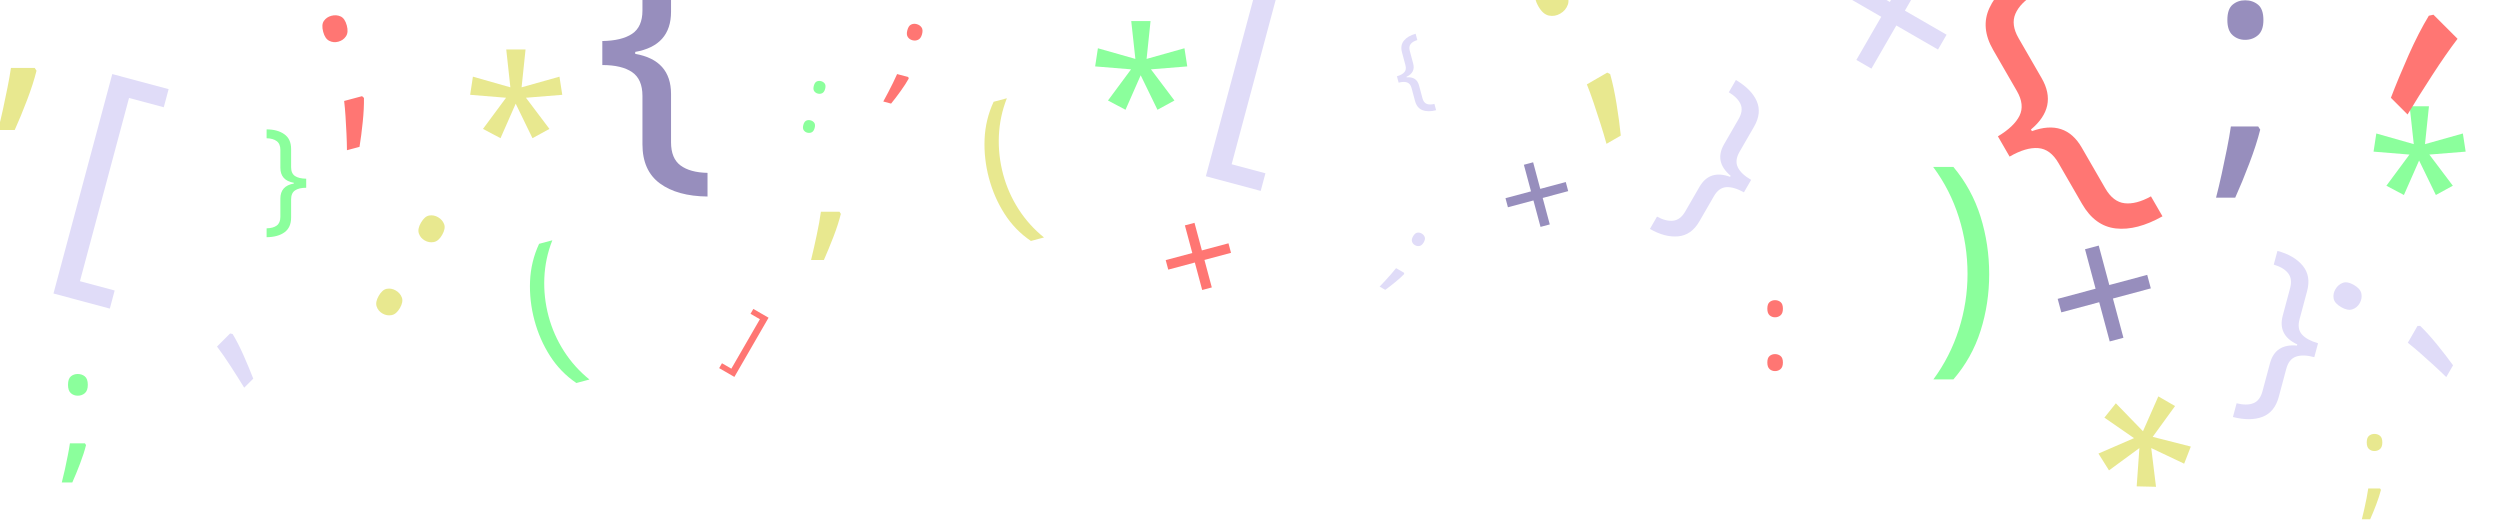
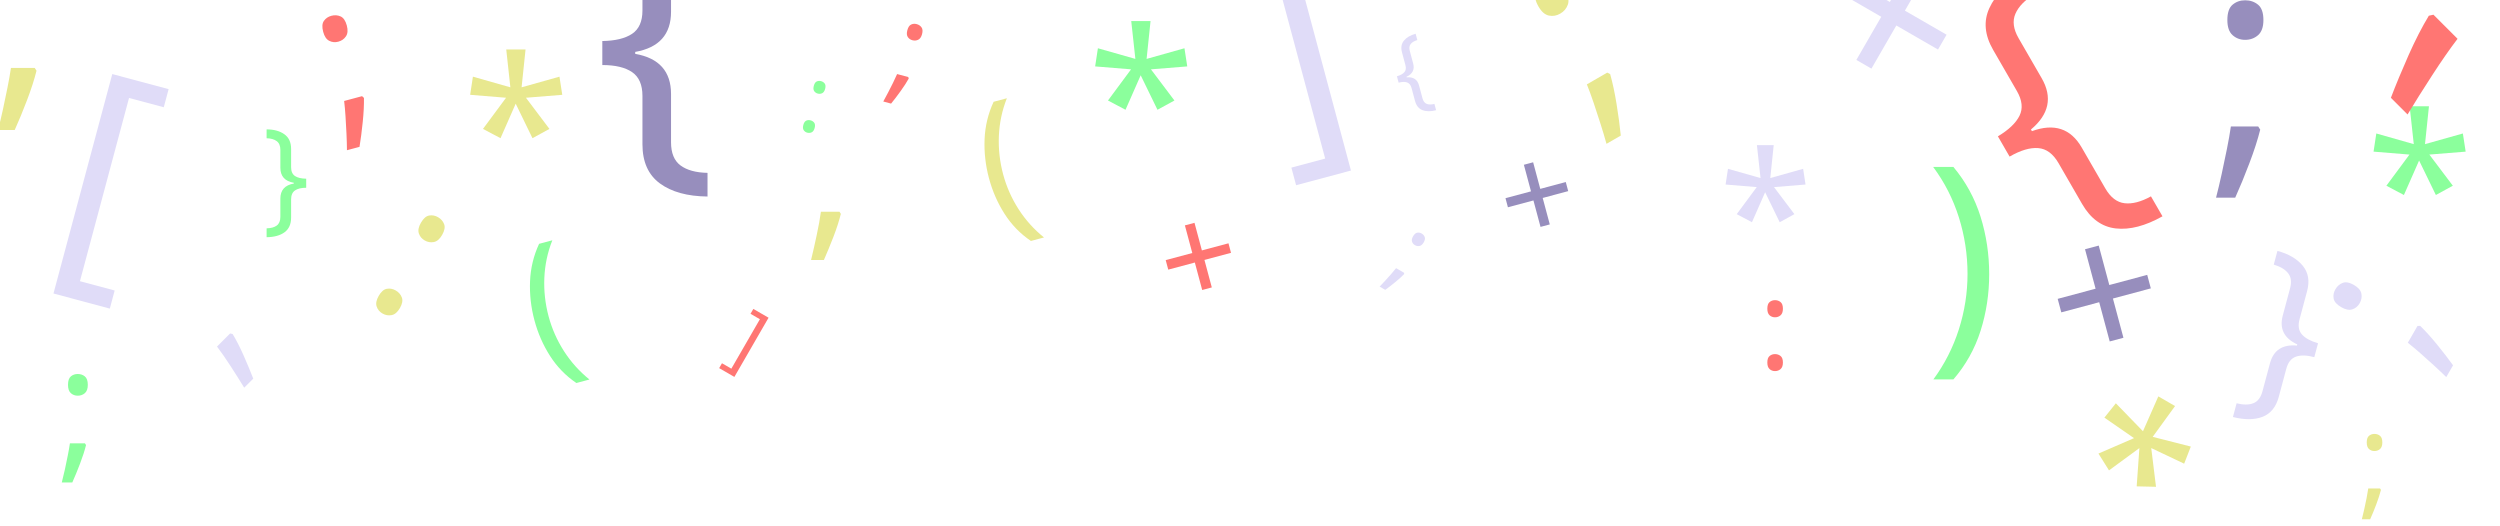
<svg xmlns="http://www.w3.org/2000/svg" width="248.356mm" height="52.211mm" viewBox="0 0 880 185" id="svg9785" version="1.1">
  <defs id="defs9787" />
  <g id="layer1" transform="translate(1260,-213.0681)">
    <g transform="translate(-4940,-529.2942)" id="g9298">
      <text transform="matrix(0.9659258,-0.258819,0.258819,0.9659258,0,0)" id="text9302" y="1743.251" x="3464.592" style="color:#000000;font-style:normal;font-variant:normal;font-weight:normal;font-stretch:normal;font-size:69.406px;line-height:110%;font-family:'Ubuntu Mono';-inkscape-font-specification:'Ubuntu Mono';text-align:start;writing-mode:lr-tb;text-anchor:start;clip-rule:nonzero;display:inline;overflow:visible;visibility:visible;opacity:1;color-interpolation:sRGB;color-interpolation-filters:linearRGB;fill:#ff7673;fill-opacity:1;fill-rule:nonzero;stroke:none;stroke-width:2;stroke-linecap:round;stroke-linejoin:miter;stroke-miterlimit:4;stroke-dasharray:none;stroke-dashoffset:0;stroke-opacity:1;marker:none;color-rendering:auto;image-rendering:auto;shape-rendering:auto;text-rendering:auto;enable-background:accumulate" xml:space="preserve">
        <tspan y="1743.251" x="3464.592" id="tspan9304">;</tspan>
      </text>
      <text xml:space="preserve" style="color:#000000;font-style:normal;font-variant:normal;font-weight:normal;font-stretch:normal;font-size:115.702px;line-height:110%;font-family:'Ubuntu Mono';-inkscape-font-specification:'Ubuntu Mono';text-align:start;writing-mode:lr-tb;text-anchor:start;clip-rule:nonzero;display:inline;overflow:visible;visibility:visible;opacity:1;color-interpolation:sRGB;color-interpolation-filters:linearRGB;fill:#978ebd;fill-opacity:1;fill-rule:nonzero;stroke:none;stroke-width:2;stroke-linecap:round;stroke-linejoin:miter;stroke-miterlimit:4;stroke-dasharray:none;stroke-dashoffset:0;stroke-opacity:1;marker:none;color-rendering:auto;image-rendering:auto;shape-rendering:auto;text-rendering:auto;enable-background:accumulate" x="3888.783" y="793.255" id="text9306">
        <tspan id="tspan9308" x="3888.783" y="793.255">{</tspan>
      </text>
      <text id="text9310" y="824.93" x="3962.649" style="color:#000000;font-style:normal;font-variant:normal;font-weight:normal;font-stretch:normal;font-size:69.406px;line-height:110%;font-family:'Ubuntu Mono';-inkscape-font-specification:'Ubuntu Mono';text-align:start;writing-mode:lr-tb;text-anchor:start;clip-rule:nonzero;display:inline;overflow:visible;visibility:visible;opacity:1;color-interpolation:sRGB;color-interpolation-filters:linearRGB;fill:#e8e88f;fill-opacity:1;fill-rule:nonzero;stroke:none;stroke-width:2;stroke-linecap:round;stroke-linejoin:miter;stroke-miterlimit:4;stroke-dasharray:none;stroke-dashoffset:0;stroke-opacity:1;marker:none;color-rendering:auto;image-rendering:auto;shape-rendering:auto;text-rendering:auto;enable-background:accumulate" xml:space="preserve">
        <tspan y="824.93" x="3962.649" id="tspan9312">,</tspan>
      </text>
      <text xml:space="preserve" style="color:#000000;font-style:normal;font-variant:normal;font-weight:normal;font-stretch:normal;font-size:91.716px;line-height:110%;font-family:'Ubuntu Mono';-inkscape-font-specification:'Ubuntu Mono';text-align:start;writing-mode:lr-tb;text-anchor:start;clip-rule:nonzero;display:inline;overflow:visible;visibility:visible;opacity:1;color-interpolation:sRGB;color-interpolation-filters:linearRGB;fill:#e0dcf8;fill-opacity:1;fill-rule:nonzero;stroke:none;stroke-width:2;stroke-linecap:round;stroke-linejoin:miter;stroke-miterlimit:4;stroke-dasharray:none;stroke-dashoffset:0;stroke-opacity:1;marker:none;color-rendering:auto;image-rendering:auto;shape-rendering:auto;text-rendering:auto;enable-background:accumulate" x="3784.319" y="-154.949" id="text9314" transform="matrix(0.9659258,0.258819,-0.258819,0.9659258,0,0)">
        <tspan id="tspan9316" x="3784.319" y="-154.949">[</tspan>
      </text>
      <text transform="matrix(0.8660254,0.5,-0.5,0.8660254,0,0)" id="text9318" y="-1169.807" x="3720.673" style="color:#000000;font-style:normal;font-variant:normal;font-weight:normal;font-stretch:normal;font-size:69.406px;line-height:110%;font-family:'Ubuntu Mono';-inkscape-font-specification:'Ubuntu Mono';text-align:start;writing-mode:lr-tb;text-anchor:start;clip-rule:nonzero;display:inline;overflow:visible;visibility:visible;opacity:1;color-interpolation:sRGB;color-interpolation-filters:linearRGB;fill:#e8e88f;fill-opacity:1;fill-rule:nonzero;stroke:none;stroke-width:2;stroke-linecap:round;stroke-linejoin:miter;stroke-miterlimit:4;stroke-dasharray:none;stroke-dashoffset:0;stroke-opacity:1;marker:none;color-rendering:auto;image-rendering:auto;shape-rendering:auto;text-rendering:auto;enable-background:accumulate" xml:space="preserve">
        <tspan y="-1169.807" x="3720.673" id="tspan9320">:</tspan>
      </text>
      <text xml:space="preserve" style="color:#000000;font-style:normal;font-variant:normal;font-weight:normal;font-stretch:normal;font-size:58.175px;line-height:110%;font-family:'Ubuntu Mono';-inkscape-font-specification:'Ubuntu Mono';text-align:start;writing-mode:lr-tb;text-anchor:start;clip-rule:nonzero;display:inline;overflow:visible;visibility:visible;opacity:1;color-interpolation:sRGB;color-interpolation-filters:linearRGB;fill:#8bff9c;fill-opacity:1;fill-rule:nonzero;stroke:none;stroke-width:2;stroke-linecap:round;stroke-linejoin:miter;stroke-miterlimit:4;stroke-dasharray:none;stroke-dashoffset:0;stroke-opacity:1;marker:none;color-rendering:auto;image-rendering:auto;shape-rendering:auto;text-rendering:auto;enable-background:accumulate" x="3512.672" y="1843.071" id="text9322" transform="matrix(0.9659258,-0.258819,0.258819,0.9659258,0,0)">
        <tspan id="tspan9324" x="3512.672" y="1843.071">(</tspan>
      </text>
      <text transform="matrix(0.8660254,0.5,-0.5,0.8660254,0,0)" id="text9326" y="-1496.092" x="4113.411" style="color:#000000;font-style:normal;font-variant:normal;font-weight:normal;font-stretch:normal;font-size:85.113px;line-height:110%;font-family:'Ubuntu Mono';-inkscape-font-specification:'Ubuntu Mono';text-align:start;writing-mode:lr-tb;text-anchor:start;clip-rule:nonzero;display:inline;overflow:visible;visibility:visible;opacity:1;color-interpolation:sRGB;color-interpolation-filters:linearRGB;fill:#e0dcf8;fill-opacity:1;fill-rule:nonzero;stroke:none;stroke-width:2;stroke-linecap:round;stroke-linejoin:miter;stroke-miterlimit:4;stroke-dasharray:none;stroke-dashoffset:0;stroke-opacity:1;marker:none;color-rendering:auto;image-rendering:auto;shape-rendering:auto;text-rendering:auto;enable-background:accumulate" xml:space="preserve">
        <tspan y="-1496.092" x="4113.411" id="tspan9328">+</tspan>
      </text>
      <text xml:space="preserve" style="color:#000000;font-style:normal;font-variant:normal;font-weight:normal;font-stretch:normal;font-size:69.406px;line-height:110%;font-family:'Ubuntu Mono';-inkscape-font-specification:'Ubuntu Mono';text-align:start;writing-mode:lr-tb;text-anchor:start;clip-rule:nonzero;display:inline;overflow:visible;visibility:visible;opacity:1;color-interpolation:sRGB;color-interpolation-filters:linearRGB;fill:#8bff9c;fill-opacity:1;fill-rule:nonzero;stroke:none;stroke-width:2;stroke-linecap:round;stroke-linejoin:miter;stroke-miterlimit:4;stroke-dasharray:none;stroke-dashoffset:0;stroke-opacity:1;marker:none;color-rendering:auto;image-rendering:auto;shape-rendering:auto;text-rendering:auto;enable-background:accumulate" x="4062.649" y="802.519" id="text9330">
        <tspan id="tspan9332" x="4062.649" y="802.519">*</tspan>
      </text>
      <text xml:space="preserve" style="color:#000000;font-style:normal;font-variant:normal;font-weight:normal;font-stretch:normal;font-size:44.248px;line-height:110%;font-family:'Ubuntu Mono';-inkscape-font-specification:'Ubuntu Mono';text-align:start;writing-mode:lr-tb;text-anchor:start;clip-rule:nonzero;display:inline;overflow:visible;visibility:visible;opacity:1;color-interpolation:sRGB;color-interpolation-filters:linearRGB;fill:#e8e88f;fill-opacity:1;fill-rule:nonzero;stroke:none;stroke-width:2;stroke-linecap:round;stroke-linejoin:miter;stroke-miterlimit:4;stroke-dasharray:none;stroke-dashoffset:0;stroke-opacity:1;marker:none;color-rendering:auto;image-rendering:auto;shape-rendering:auto;text-rendering:auto;enable-background:accumulate" x="4510" y="919.442" id="text9334">
        <tspan id="tspan9336" x="4510" y="919.442">;</tspan>
      </text>
      <text transform="matrix(0.8660254,-0.5,0.5,0.8660254,0,0)" id="text9338" y="2911.631" x="3397.685" style="color:#000000;font-style:normal;font-variant:normal;font-weight:normal;font-stretch:normal;font-size:112.778px;line-height:110%;font-family:'Ubuntu Mono';-inkscape-font-specification:'Ubuntu Mono';text-align:start;writing-mode:lr-tb;text-anchor:start;clip-rule:nonzero;display:inline;overflow:visible;visibility:visible;opacity:1;color-interpolation:sRGB;color-interpolation-filters:linearRGB;fill:#ff7673;fill-opacity:1;fill-rule:nonzero;stroke:none;stroke-width:2;stroke-linecap:round;stroke-linejoin:miter;stroke-miterlimit:4;stroke-dasharray:none;stroke-dashoffset:0;stroke-opacity:1;marker:none;color-rendering:auto;image-rendering:auto;shape-rendering:auto;text-rendering:auto;enable-background:accumulate" xml:space="preserve">
        <tspan y="2911.631" x="3397.685" id="tspan9340">{</tspan>
      </text>
      <text xml:space="preserve" style="color:#000000;font-style:normal;font-variant:normal;font-weight:normal;font-stretch:normal;font-size:44.248px;line-height:110%;font-family:'Ubuntu Mono';-inkscape-font-specification:'Ubuntu Mono';text-align:start;writing-mode:lr-tb;text-anchor:start;clip-rule:nonzero;display:inline;overflow:visible;visibility:visible;opacity:1;color-interpolation:sRGB;color-interpolation-filters:linearRGB;fill:#ff7673;fill-opacity:1;fill-rule:nonzero;stroke:none;stroke-width:2;stroke-linecap:round;stroke-linejoin:miter;stroke-miterlimit:4;stroke-dasharray:none;stroke-dashoffset:0;stroke-opacity:1;marker:none;color-rendering:auto;image-rendering:auto;shape-rendering:auto;text-rendering:auto;enable-background:accumulate" x="4298.916" y="872.362" id="text9342">
        <tspan id="tspan9344" x="4298.916" y="872.362">:</tspan>
      </text>
      <text transform="matrix(0.9659258,-0.258819,0.258819,0.9659258,0,0)" id="text9346" y="1836.185" x="3680.161" style="color:#000000;font-style:normal;font-variant:normal;font-weight:normal;font-stretch:normal;font-size:58.175px;line-height:110%;font-family:'Ubuntu Mono';-inkscape-font-specification:'Ubuntu Mono';text-align:start;writing-mode:lr-tb;text-anchor:start;clip-rule:nonzero;display:inline;overflow:visible;visibility:visible;opacity:1;color-interpolation:sRGB;color-interpolation-filters:linearRGB;fill:#e8e88f;fill-opacity:1;fill-rule:nonzero;stroke:none;stroke-width:2;stroke-linecap:round;stroke-linejoin:miter;stroke-miterlimit:4;stroke-dasharray:none;stroke-dashoffset:0;stroke-opacity:1;marker:none;color-rendering:auto;image-rendering:auto;shape-rendering:auto;text-rendering:auto;enable-background:accumulate" xml:space="preserve">
        <tspan y="1836.185" x="3680.161" id="tspan9348">(</tspan>
      </text>
      <text transform="matrix(0.9659258,-0.258819,0.258819,0.9659258,0,0)" xml:space="preserve" style="color:#000000;font-style:normal;font-variant:normal;font-weight:normal;font-stretch:normal;font-size:69.406px;line-height:110%;font-family:'Ubuntu Mono';-inkscape-font-specification:'Ubuntu Mono';text-align:start;writing-mode:lr-tb;text-anchor:start;clip-rule:nonzero;display:inline;overflow:visible;visibility:visible;opacity:1;color-interpolation:sRGB;color-interpolation-filters:linearRGB;fill:#978ebd;fill-opacity:1;fill-rule:nonzero;stroke:none;stroke-width:2;stroke-linecap:round;stroke-linejoin:miter;stroke-miterlimit:4;stroke-dasharray:none;stroke-dashoffset:0;stroke-opacity:1;marker:none;color-rendering:auto;image-rendering:auto;shape-rendering:auto;text-rendering:auto;enable-background:accumulate" x="4031.4" y="1985.519" id="text9350">
        <tspan id="tspan9352" x="4031.4" y="1985.519">+</tspan>
      </text>
-       <text xml:space="preserve" style="color:#000000;font-style:normal;font-variant:normal;font-weight:normal;font-stretch:normal;font-size:69.406px;line-height:110%;font-family:'Ubuntu Mono';-inkscape-font-specification:'Ubuntu Mono';text-align:start;writing-mode:lr-tb;text-anchor:start;clip-rule:nonzero;display:inline;overflow:visible;visibility:visible;opacity:1;color-interpolation:sRGB;color-interpolation-filters:linearRGB;fill:#e0dcf8;fill-opacity:1;fill-rule:nonzero;stroke:none;stroke-width:2;stroke-linecap:round;stroke-linejoin:miter;stroke-miterlimit:4;stroke-dasharray:none;stroke-dashoffset:0;stroke-opacity:1;marker:none;color-rendering:auto;image-rendering:auto;shape-rendering:auto;text-rendering:auto;enable-background:accumulate" x="-4125.561" y="1467.263" id="text9354" transform="matrix(-0.8660254,-0.5,0.5,-0.8660254,0,0)">
-         <tspan id="tspan9356" x="-4125.561" y="1467.263">{</tspan>
-       </text>
-       <text transform="matrix(0.9659258,0.258819,-0.258819,0.9659258,0,0)" id="text9358" y="-299.422" x="4165.66" style="color:#000000;font-style:normal;font-variant:normal;font-weight:normal;font-stretch:normal;font-size:89.208px;line-height:110%;font-family:'Ubuntu Mono';-inkscape-font-specification:'Ubuntu Mono';text-align:start;writing-mode:lr-tb;text-anchor:start;clip-rule:nonzero;display:inline;overflow:visible;visibility:visible;opacity:1;color-interpolation:sRGB;color-interpolation-filters:linearRGB;fill:#e0dcf8;fill-opacity:1;fill-rule:nonzero;stroke:none;stroke-width:2;stroke-linecap:round;stroke-linejoin:miter;stroke-miterlimit:4;stroke-dasharray:none;stroke-dashoffset:0;stroke-opacity:1;marker:none;color-rendering:auto;image-rendering:auto;shape-rendering:auto;text-rendering:auto;enable-background:accumulate" xml:space="preserve">
-         <tspan y="-299.422" x="4165.66" id="tspan9360">[</tspan>
+       <text transform="matrix(-0.9659258,0.258819,0.258819,0.9659258,0,0)" id="text9358" y="1836.49" x="-3813.402" style="color:#000000;font-style:normal;font-variant:normal;font-weight:normal;font-stretch:normal;font-size:89.208px;line-height:110%;font-family:'Ubuntu Mono';-inkscape-font-specification:'Ubuntu Mono';text-align:start;writing-mode:lr-tb;text-anchor:start;clip-rule:nonzero;display:inline;overflow:visible;visibility:visible;opacity:1;color-interpolation:sRGB;color-interpolation-filters:linearRGB;fill:#e0dcf8;fill-opacity:1;fill-rule:nonzero;stroke:none;stroke-width:2;stroke-linecap:round;stroke-linejoin:miter;stroke-miterlimit:4;stroke-dasharray:none;stroke-dashoffset:0;stroke-opacity:1;marker:none;color-rendering:auto;image-rendering:auto;shape-rendering:auto;text-rendering:auto;enable-background:accumulate" xml:space="preserve">
+         <tspan y="1836.49" x="-3813.402" id="tspan9360">[</tspan>
      </text>
      <text xml:space="preserve" style="color:#000000;font-style:normal;font-variant:normal;font-weight:normal;font-stretch:normal;font-size:56.215px;line-height:110%;font-family:'Ubuntu Mono';-inkscape-font-specification:'Ubuntu Mono';text-align:start;writing-mode:lr-tb;text-anchor:start;clip-rule:nonzero;display:inline;overflow:visible;visibility:visible;opacity:1;color-interpolation:sRGB;color-interpolation-filters:linearRGB;fill:#8bff9c;fill-opacity:1;fill-rule:nonzero;stroke:none;stroke-width:2;stroke-linecap:round;stroke-linejoin:miter;stroke-miterlimit:4;stroke-dasharray:none;stroke-dashoffset:0;stroke-opacity:1;marker:none;color-rendering:auto;image-rendering:auto;shape-rendering:auto;text-rendering:auto;enable-background:accumulate" x="3700" y="904.928" id="text9362">
        <tspan id="tspan9364" x="3700" y="904.928">;</tspan>
      </text>
      <text transform="matrix(0.5,-0.8660254,0.8660254,0.5,0,0)" id="text9366" y="4360.882" x="1510.438" style="color:#000000;font-style:normal;font-variant:normal;font-weight:normal;font-stretch:normal;font-size:72.537px;line-height:110%;font-family:'Ubuntu Mono';-inkscape-font-specification:'Ubuntu Mono';text-align:start;writing-mode:lr-tb;text-anchor:start;clip-rule:nonzero;display:inline;overflow:visible;visibility:visible;opacity:1;color-interpolation:sRGB;color-interpolation-filters:linearRGB;fill:#e0dcf8;fill-opacity:1;fill-rule:nonzero;stroke:none;stroke-width:2;stroke-linecap:round;stroke-linejoin:miter;stroke-miterlimit:4;stroke-dasharray:none;stroke-dashoffset:0;stroke-opacity:1;marker:none;color-rendering:auto;image-rendering:auto;shape-rendering:auto;text-rendering:auto;enable-background:accumulate" xml:space="preserve">
        <tspan y="4360.882" x="1510.438" id="tspan9368">;</tspan>
      </text>
      <text xml:space="preserve" style="color:#000000;font-style:normal;font-variant:normal;font-weight:normal;font-stretch:normal;font-size:102.3px;line-height:110%;font-family:'Ubuntu Mono';-inkscape-font-specification:'Ubuntu Mono';text-align:start;writing-mode:lr-tb;text-anchor:start;clip-rule:nonzero;display:inline;overflow:visible;visibility:visible;opacity:1;color-interpolation:sRGB;color-interpolation-filters:linearRGB;fill:#978ebd;fill-opacity:1;fill-rule:nonzero;stroke:none;stroke-width:2;stroke-linecap:round;stroke-linejoin:miter;stroke-miterlimit:4;stroke-dasharray:none;stroke-dashoffset:0;stroke-opacity:1;marker:none;color-rendering:auto;image-rendering:auto;shape-rendering:auto;text-rendering:auto;enable-background:accumulate" x="4456.88" y="798.73" id="text9370">
        <tspan id="tspan9372" x="4456.88" y="798.73">;</tspan>
      </text>
      <text transform="scale(-1,1)" id="text9374" y="818.984" x="-3788.998" style="color:#000000;font-style:normal;font-variant:normal;font-weight:normal;font-stretch:normal;font-size:43.526px;line-height:110%;font-family:'Ubuntu Mono';-inkscape-font-specification:'Ubuntu Mono';text-align:start;writing-mode:lr-tb;text-anchor:start;clip-rule:nonzero;display:inline;overflow:visible;visibility:visible;opacity:1;color-interpolation:sRGB;color-interpolation-filters:linearRGB;fill:#8bff9c;fill-opacity:1;fill-rule:nonzero;stroke:none;stroke-width:2;stroke-linecap:round;stroke-linejoin:miter;stroke-miterlimit:4;stroke-dasharray:none;stroke-dashoffset:0;stroke-opacity:1;marker:none;color-rendering:auto;image-rendering:auto;shape-rendering:auto;text-rendering:auto;enable-background:accumulate" xml:space="preserve">
        <tspan y="818.984" x="-3788.998" id="tspan9376">{</tspan>
      </text>
      <text xml:space="preserve" style="color:#000000;font-style:normal;font-variant:normal;font-weight:normal;font-stretch:normal;font-size:69.406px;line-height:110%;font-family:'Ubuntu Mono';-inkscape-font-specification:'Ubuntu Mono';text-align:start;writing-mode:lr-tb;text-anchor:start;clip-rule:nonzero;display:inline;overflow:visible;visibility:visible;opacity:1;color-interpolation:sRGB;color-interpolation-filters:linearRGB;fill:#e0dcf8;fill-opacity:1;fill-rule:nonzero;stroke:none;stroke-width:2;stroke-linecap:round;stroke-linejoin:miter;stroke-miterlimit:4;stroke-dasharray:none;stroke-dashoffset:0;stroke-opacity:1;marker:none;color-rendering:auto;image-rendering:auto;shape-rendering:auto;text-rendering:auto;enable-background:accumulate" x="-4568.102" y="-308" id="text9378" transform="matrix(-0.9659258,-0.258819,-0.258819,0.9659258,0,0)">
        <tspan id="tspan9380" x="-4568.102" y="-308">{</tspan>
      </text>
      <text transform="matrix(0.9659258,-0.258819,0.258819,0.9659258,0,0)" id="text9382" y="1883.055" x="3732.678" style="color:#000000;font-style:normal;font-variant:normal;font-weight:normal;font-stretch:normal;font-size:48.666px;line-height:110%;font-family:'Ubuntu Mono';-inkscape-font-specification:'Ubuntu Mono';text-align:start;writing-mode:lr-tb;text-anchor:start;clip-rule:nonzero;display:inline;overflow:visible;visibility:visible;opacity:1;color-interpolation:sRGB;color-interpolation-filters:linearRGB;fill:#ff7673;fill-opacity:1;fill-rule:nonzero;stroke:none;stroke-width:2;stroke-linecap:round;stroke-linejoin:miter;stroke-miterlimit:4;stroke-dasharray:none;stroke-dashoffset:0;stroke-opacity:1;marker:none;color-rendering:auto;image-rendering:auto;shape-rendering:auto;text-rendering:auto;enable-background:accumulate" xml:space="preserve">
        <tspan y="1883.055" x="3732.678" id="tspan9384">+</tspan>
      </text>
      <text id="text9386" y="832.519" x="4512.648" style="color:#000000;font-style:normal;font-variant:normal;font-weight:normal;font-stretch:normal;font-size:69.406px;line-height:110%;font-family:'Ubuntu Mono';-inkscape-font-specification:'Ubuntu Mono';text-align:start;writing-mode:lr-tb;text-anchor:start;clip-rule:nonzero;display:inline;overflow:visible;visibility:visible;opacity:1;color-interpolation:sRGB;color-interpolation-filters:linearRGB;fill:#8bff9c;fill-opacity:1;fill-rule:nonzero;stroke:none;stroke-width:2;stroke-linecap:round;stroke-linejoin:miter;stroke-miterlimit:4;stroke-dasharray:none;stroke-dashoffset:0;stroke-opacity:1;marker:none;color-rendering:auto;image-rendering:auto;shape-rendering:auto;text-rendering:auto;enable-background:accumulate" xml:space="preserve">
        <tspan y="832.519" x="4512.648" id="tspan9388">*</tspan>
      </text>
      <text transform="matrix(0.9659258,0.258819,-0.258819,0.9659258,0,0)" xml:space="preserve" style="color:#000000;font-style:normal;font-variant:normal;font-weight:normal;font-stretch:normal;font-size:33.283px;line-height:110%;font-family:'Ubuntu Mono';-inkscape-font-specification:'Ubuntu Mono';text-align:start;writing-mode:lr-tb;text-anchor:start;clip-rule:nonzero;display:inline;overflow:visible;visibility:visible;opacity:1;color-interpolation:sRGB;color-interpolation-filters:linearRGB;fill:#8bff9c;fill-opacity:1;fill-rule:nonzero;stroke:none;stroke-width:2;stroke-linecap:round;stroke-linejoin:miter;stroke-miterlimit:4;stroke-dasharray:none;stroke-dashoffset:0;stroke-opacity:1;marker:none;color-rendering:auto;image-rendering:auto;shape-rendering:auto;text-rendering:auto;enable-background:accumulate" x="4028.877" y="-264.286" id="text9390">
        <tspan id="tspan9392" x="4028.877" y="-264.286">:</tspan>
      </text>
      <text xml:space="preserve" style="color:#000000;font-style:normal;font-variant:normal;font-weight:normal;font-stretch:normal;font-size:27.588px;line-height:110%;font-family:'Ubuntu Mono';-inkscape-font-specification:'Ubuntu Mono';text-align:start;writing-mode:lr-tb;text-anchor:start;clip-rule:nonzero;display:inline;overflow:visible;visibility:visible;opacity:1;color-interpolation:sRGB;color-interpolation-filters:linearRGB;fill:#ff7673;fill-opacity:1;fill-rule:nonzero;stroke:none;stroke-width:2;stroke-linecap:round;stroke-linejoin:miter;stroke-miterlimit:4;stroke-dasharray:none;stroke-dashoffset:0;stroke-opacity:1;marker:none;color-rendering:auto;image-rendering:auto;shape-rendering:auto;text-rendering:auto;enable-background:accumulate" x="-3850.564" y="-1215.806" id="text9394" transform="matrix(-0.8660254,-0.5,-0.5,0.8660254,0,0)">
        <tspan id="tspan9396" x="-3850.564" y="-1215.806">[</tspan>
      </text>
      <text transform="matrix(0.7071068,-0.7071068,0.7071068,0.7071068,0,0)" xml:space="preserve" style="color:#000000;font-style:normal;font-variant:normal;font-weight:normal;font-stretch:normal;font-size:69.406px;line-height:110%;font-family:'Ubuntu Mono';-inkscape-font-specification:'Ubuntu Mono';text-align:start;writing-mode:lr-tb;text-anchor:start;clip-rule:nonzero;display:inline;overflow:visible;visibility:visible;opacity:1;color-interpolation:sRGB;color-interpolation-filters:linearRGB;fill:#e0dcf8;fill-opacity:1;fill-rule:nonzero;stroke:none;stroke-width:2;stroke-linecap:round;stroke-linejoin:miter;stroke-miterlimit:4;stroke-dasharray:none;stroke-dashoffset:0;stroke-opacity:1;marker:none;color-rendering:auto;image-rendering:auto;shape-rendering:auto;text-rendering:auto;enable-background:accumulate" x="2038.66" y="3275.401" id="text9398">
        <tspan id="tspan9400" x="2038.66" y="3275.401">,</tspan>
      </text>
      <text transform="matrix(0.8660254,0.5,-0.5,0.8660254,0,0)" id="text9402" y="-1357.026" x="4028.085" style="color:#000000;font-style:normal;font-variant:normal;font-weight:normal;font-stretch:normal;font-size:34.708px;line-height:110%;font-family:'Ubuntu Mono';-inkscape-font-specification:'Ubuntu Mono';text-align:start;writing-mode:lr-tb;text-anchor:start;clip-rule:nonzero;display:inline;overflow:visible;visibility:visible;opacity:1;color-interpolation:sRGB;color-interpolation-filters:linearRGB;fill:#e0dcf8;fill-opacity:1;fill-rule:nonzero;stroke:none;stroke-width:2;stroke-linecap:round;stroke-linejoin:miter;stroke-miterlimit:4;stroke-dasharray:none;stroke-dashoffset:0;stroke-opacity:1;marker:none;color-rendering:auto;image-rendering:auto;shape-rendering:auto;text-rendering:auto;enable-background:accumulate" xml:space="preserve">
        <tspan y="-1357.026" x="4028.085" id="tspan9404">;</tspan>
      </text>
      <text transform="matrix(0.8660254,0.5,-0.5,0.8660254,0,0)" xml:space="preserve" style="color:#000000;font-style:normal;font-variant:normal;font-weight:normal;font-stretch:normal;font-size:69.406px;line-height:110%;font-family:'Ubuntu Mono';-inkscape-font-specification:'Ubuntu Mono';text-align:start;writing-mode:lr-tb;text-anchor:start;clip-rule:nonzero;display:inline;overflow:visible;visibility:visible;opacity:1;color-interpolation:sRGB;color-interpolation-filters:linearRGB;fill:#e8e88f;fill-opacity:1;fill-rule:nonzero;stroke:none;stroke-width:2;stroke-linecap:round;stroke-linejoin:miter;stroke-miterlimit:4;stroke-dasharray:none;stroke-dashoffset:0;stroke-opacity:1;marker:none;color-rendering:auto;image-rendering:auto;shape-rendering:auto;text-rendering:auto;enable-background:accumulate" x="4270.322" y="-1403.374" id="text9406">
        <tspan id="tspan9408" x="4270.322" y="-1403.374">*</tspan>
      </text>
      <text transform="scale(-1,1)" id="text9410" y="862.362" x="-4383.632" style="color:#000000;font-style:normal;font-variant:normal;font-weight:normal;font-stretch:normal;font-size:85.766px;line-height:110%;font-family:'Ubuntu Mono';-inkscape-font-specification:'Ubuntu Mono';text-align:start;writing-mode:lr-tb;text-anchor:start;clip-rule:nonzero;display:inline;overflow:visible;visibility:visible;opacity:1;color-interpolation:sRGB;color-interpolation-filters:linearRGB;fill:#8bff9c;fill-opacity:1;fill-rule:nonzero;stroke:none;stroke-width:2;stroke-linecap:round;stroke-linejoin:miter;stroke-miterlimit:4;stroke-dasharray:none;stroke-dashoffset:0;stroke-opacity:1;marker:none;color-rendering:auto;image-rendering:auto;shape-rendering:auto;text-rendering:auto;enable-background:accumulate" xml:space="preserve">
        <tspan y="862.362" x="-4383.632" id="tspan9412">(</tspan>
      </text>
      <text xml:space="preserve" style="color:#000000;font-style:normal;font-variant:normal;font-weight:normal;font-stretch:normal;font-size:31.952px;line-height:110%;font-family:'Ubuntu Mono';-inkscape-font-specification:'Ubuntu Mono';text-align:start;writing-mode:lr-tb;text-anchor:start;clip-rule:nonzero;display:inline;overflow:visible;visibility:visible;opacity:1;color-interpolation:sRGB;color-interpolation-filters:linearRGB;fill:#e0dcf8;fill-opacity:1;fill-rule:nonzero;stroke:none;stroke-width:2;stroke-linecap:round;stroke-linejoin:miter;stroke-miterlimit:4;stroke-dasharray:none;stroke-dashoffset:0;stroke-opacity:1;marker:none;color-rendering:auto;image-rendering:auto;shape-rendering:auto;text-rendering:auto;enable-background:accumulate" x="3829.591" y="1832.786" id="text9414" transform="matrix(0.9659258,-0.258819,0.258819,0.9659258,0,0)">
        <tspan id="tspan9416" x="3829.591" y="1832.786">{</tspan>
      </text>
      <text transform="matrix(0.9659258,-0.258819,0.258819,0.9659258,0,0)" id="text9418" y="1892.201" x="3853.947" style="color:#000000;font-style:normal;font-variant:normal;font-weight:normal;font-stretch:normal;font-size:46.76px;line-height:110%;font-family:'Ubuntu Mono';-inkscape-font-specification:'Ubuntu Mono';text-align:start;writing-mode:lr-tb;text-anchor:start;clip-rule:nonzero;display:inline;overflow:visible;visibility:visible;opacity:1;color-interpolation:sRGB;color-interpolation-filters:linearRGB;fill:#978ebd;fill-opacity:1;fill-rule:nonzero;stroke:none;stroke-width:2;stroke-linecap:round;stroke-linejoin:miter;stroke-miterlimit:4;stroke-dasharray:none;stroke-dashoffset:0;stroke-opacity:1;marker:none;color-rendering:auto;image-rendering:auto;shape-rendering:auto;text-rendering:auto;enable-background:accumulate" xml:space="preserve">
        <tspan y="1892.201" x="3853.947" id="tspan9420">+</tspan>
      </text>
      <text id="text9422" y="776.62" x="3676.539" style="color:#000000;font-style:normal;font-variant:normal;font-weight:normal;font-stretch:normal;font-size:89.11px;line-height:110%;font-family:'Ubuntu Mono';-inkscape-font-specification:'Ubuntu Mono';text-align:start;writing-mode:lr-tb;text-anchor:start;clip-rule:nonzero;display:inline;overflow:visible;visibility:visible;opacity:1;color-interpolation:sRGB;color-interpolation-filters:linearRGB;fill:#e8e88f;fill-opacity:1;fill-rule:nonzero;stroke:none;stroke-width:2;stroke-linecap:round;stroke-linejoin:miter;stroke-miterlimit:4;stroke-dasharray:none;stroke-dashoffset:0;stroke-opacity:1;marker:none;color-rendering:auto;image-rendering:auto;shape-rendering:auto;text-rendering:auto;enable-background:accumulate" xml:space="preserve">
        <tspan y="776.62" x="3676.539" id="tspan9424">;</tspan>
      </text>
      <text transform="matrix(0.8660254,-0.5,0.5,0.8660254,0,0)" xml:space="preserve" style="color:#000000;font-style:normal;font-variant:normal;font-weight:normal;font-stretch:normal;font-size:88.085px;line-height:110%;font-family:'Ubuntu Mono';-inkscape-font-specification:'Ubuntu Mono';text-align:start;writing-mode:lr-tb;text-anchor:start;clip-rule:nonzero;display:inline;overflow:visible;visibility:visible;opacity:1;color-interpolation:sRGB;color-interpolation-filters:linearRGB;fill:#e8e88f;fill-opacity:1;fill-rule:nonzero;stroke:none;stroke-width:2;stroke-linecap:round;stroke-linejoin:miter;stroke-miterlimit:4;stroke-dasharray:none;stroke-dashoffset:0;stroke-opacity:1;marker:none;color-rendering:auto;image-rendering:auto;shape-rendering:auto;text-rendering:auto;enable-background:accumulate" x="3277.469" y="2798.133" id="text9426">
        <tspan id="tspan9428" x="3277.469" y="2798.133">;</tspan>
      </text>
      <text id="text9430" y="-286.918" x="4054.97" style="color:#000000;font-style:normal;font-variant:normal;font-weight:normal;font-stretch:normal;font-size:43.23px;line-height:110%;font-family:'Ubuntu Mono';-inkscape-font-specification:'Ubuntu Mono';text-align:start;writing-mode:lr-tb;text-anchor:start;clip-rule:nonzero;display:inline;overflow:visible;visibility:visible;opacity:1;color-interpolation:sRGB;color-interpolation-filters:linearRGB;fill:#ff7673;fill-opacity:1;fill-rule:nonzero;stroke:none;stroke-width:2;stroke-linecap:round;stroke-linejoin:miter;stroke-miterlimit:4;stroke-dasharray:none;stroke-dashoffset:0;stroke-opacity:1;marker:none;color-rendering:auto;image-rendering:auto;shape-rendering:auto;text-rendering:auto;enable-background:accumulate" xml:space="preserve" transform="matrix(0.9659258,0.258819,-0.258819,0.9659258,0,0)">
        <tspan y="-286.918" x="4054.97" id="tspan9432">;</tspan>
      </text>
      <text transform="matrix(-0.7071068,-0.7071068,-0.7071068,0.7071068,0,0)" xml:space="preserve" style="color:#000000;font-style:normal;font-variant:normal;font-weight:normal;font-stretch:normal;font-size:127.724px;line-height:110%;font-family:'Ubuntu Mono';-inkscape-font-specification:'Ubuntu Mono';text-align:start;writing-mode:lr-tb;text-anchor:start;clip-rule:nonzero;display:inline;overflow:visible;visibility:visible;opacity:1;color-interpolation:sRGB;color-interpolation-filters:linearRGB;fill:#ff7673;fill-opacity:1;fill-rule:nonzero;stroke:none;stroke-width:2;stroke-linecap:round;stroke-linejoin:miter;stroke-miterlimit:4;stroke-dasharray:none;stroke-dashoffset:0;stroke-opacity:1;marker:none;color-rendering:auto;image-rendering:auto;shape-rendering:auto;text-rendering:auto;enable-background:accumulate" x="-3760.053" y="-2664.442" id="text9434">
        <tspan id="tspan9436" x="-3760.053" y="-2664.442">,</tspan>
      </text>
      <text xml:space="preserve" style="color:#000000;font-style:normal;font-variant:normal;font-weight:normal;font-stretch:normal;font-size:69.406px;line-height:110%;font-family:'Ubuntu Mono';-inkscape-font-specification:'Ubuntu Mono';text-align:start;writing-mode:lr-tb;text-anchor:start;clip-rule:nonzero;display:inline;overflow:visible;visibility:visible;opacity:1;color-interpolation:sRGB;color-interpolation-filters:linearRGB;fill:#e8e88f;fill-opacity:1;fill-rule:nonzero;stroke:none;stroke-width:2;stroke-linecap:round;stroke-linejoin:miter;stroke-miterlimit:4;stroke-dasharray:none;stroke-dashoffset:0;stroke-opacity:1;marker:none;color-rendering:auto;image-rendering:auto;shape-rendering:auto;text-rendering:auto;enable-background:accumulate" x="3842.649" y="812.519" id="text9438">
        <tspan id="tspan9440" x="3842.649" y="812.519">*</tspan>
      </text>
    </g>
+     <text id="text9386-3" y="309.963" x="-655.063" style="color:#000000;font-style:normal;font-variant:normal;font-weight:normal;font-stretch:normal;font-size:60.254px;line-height:110%;font-family:'Ubuntu Mono';-inkscape-font-specification:'Ubuntu Mono';text-align:start;writing-mode:lr-tb;text-anchor:start;clip-rule:nonzero;display:inline;overflow:visible;visibility:visible;opacity:1;color-interpolation:sRGB;color-interpolation-filters:linearRGB;fill:#e0dcf8;fill-opacity:1;fill-rule:nonzero;stroke:none;stroke-width:2;stroke-linecap:round;stroke-linejoin:miter;stroke-miterlimit:4;stroke-dasharray:none;stroke-dashoffset:0;stroke-opacity:1;marker:none;color-rendering:auto;image-rendering:auto;shape-rendering:auto;text-rendering:auto;enable-background:accumulate" xml:space="preserve">
+       <tspan y="309.963" x="-655.063" id="tspan9388-6">*</tspan>
+     </text>
  </g>
</svg>
